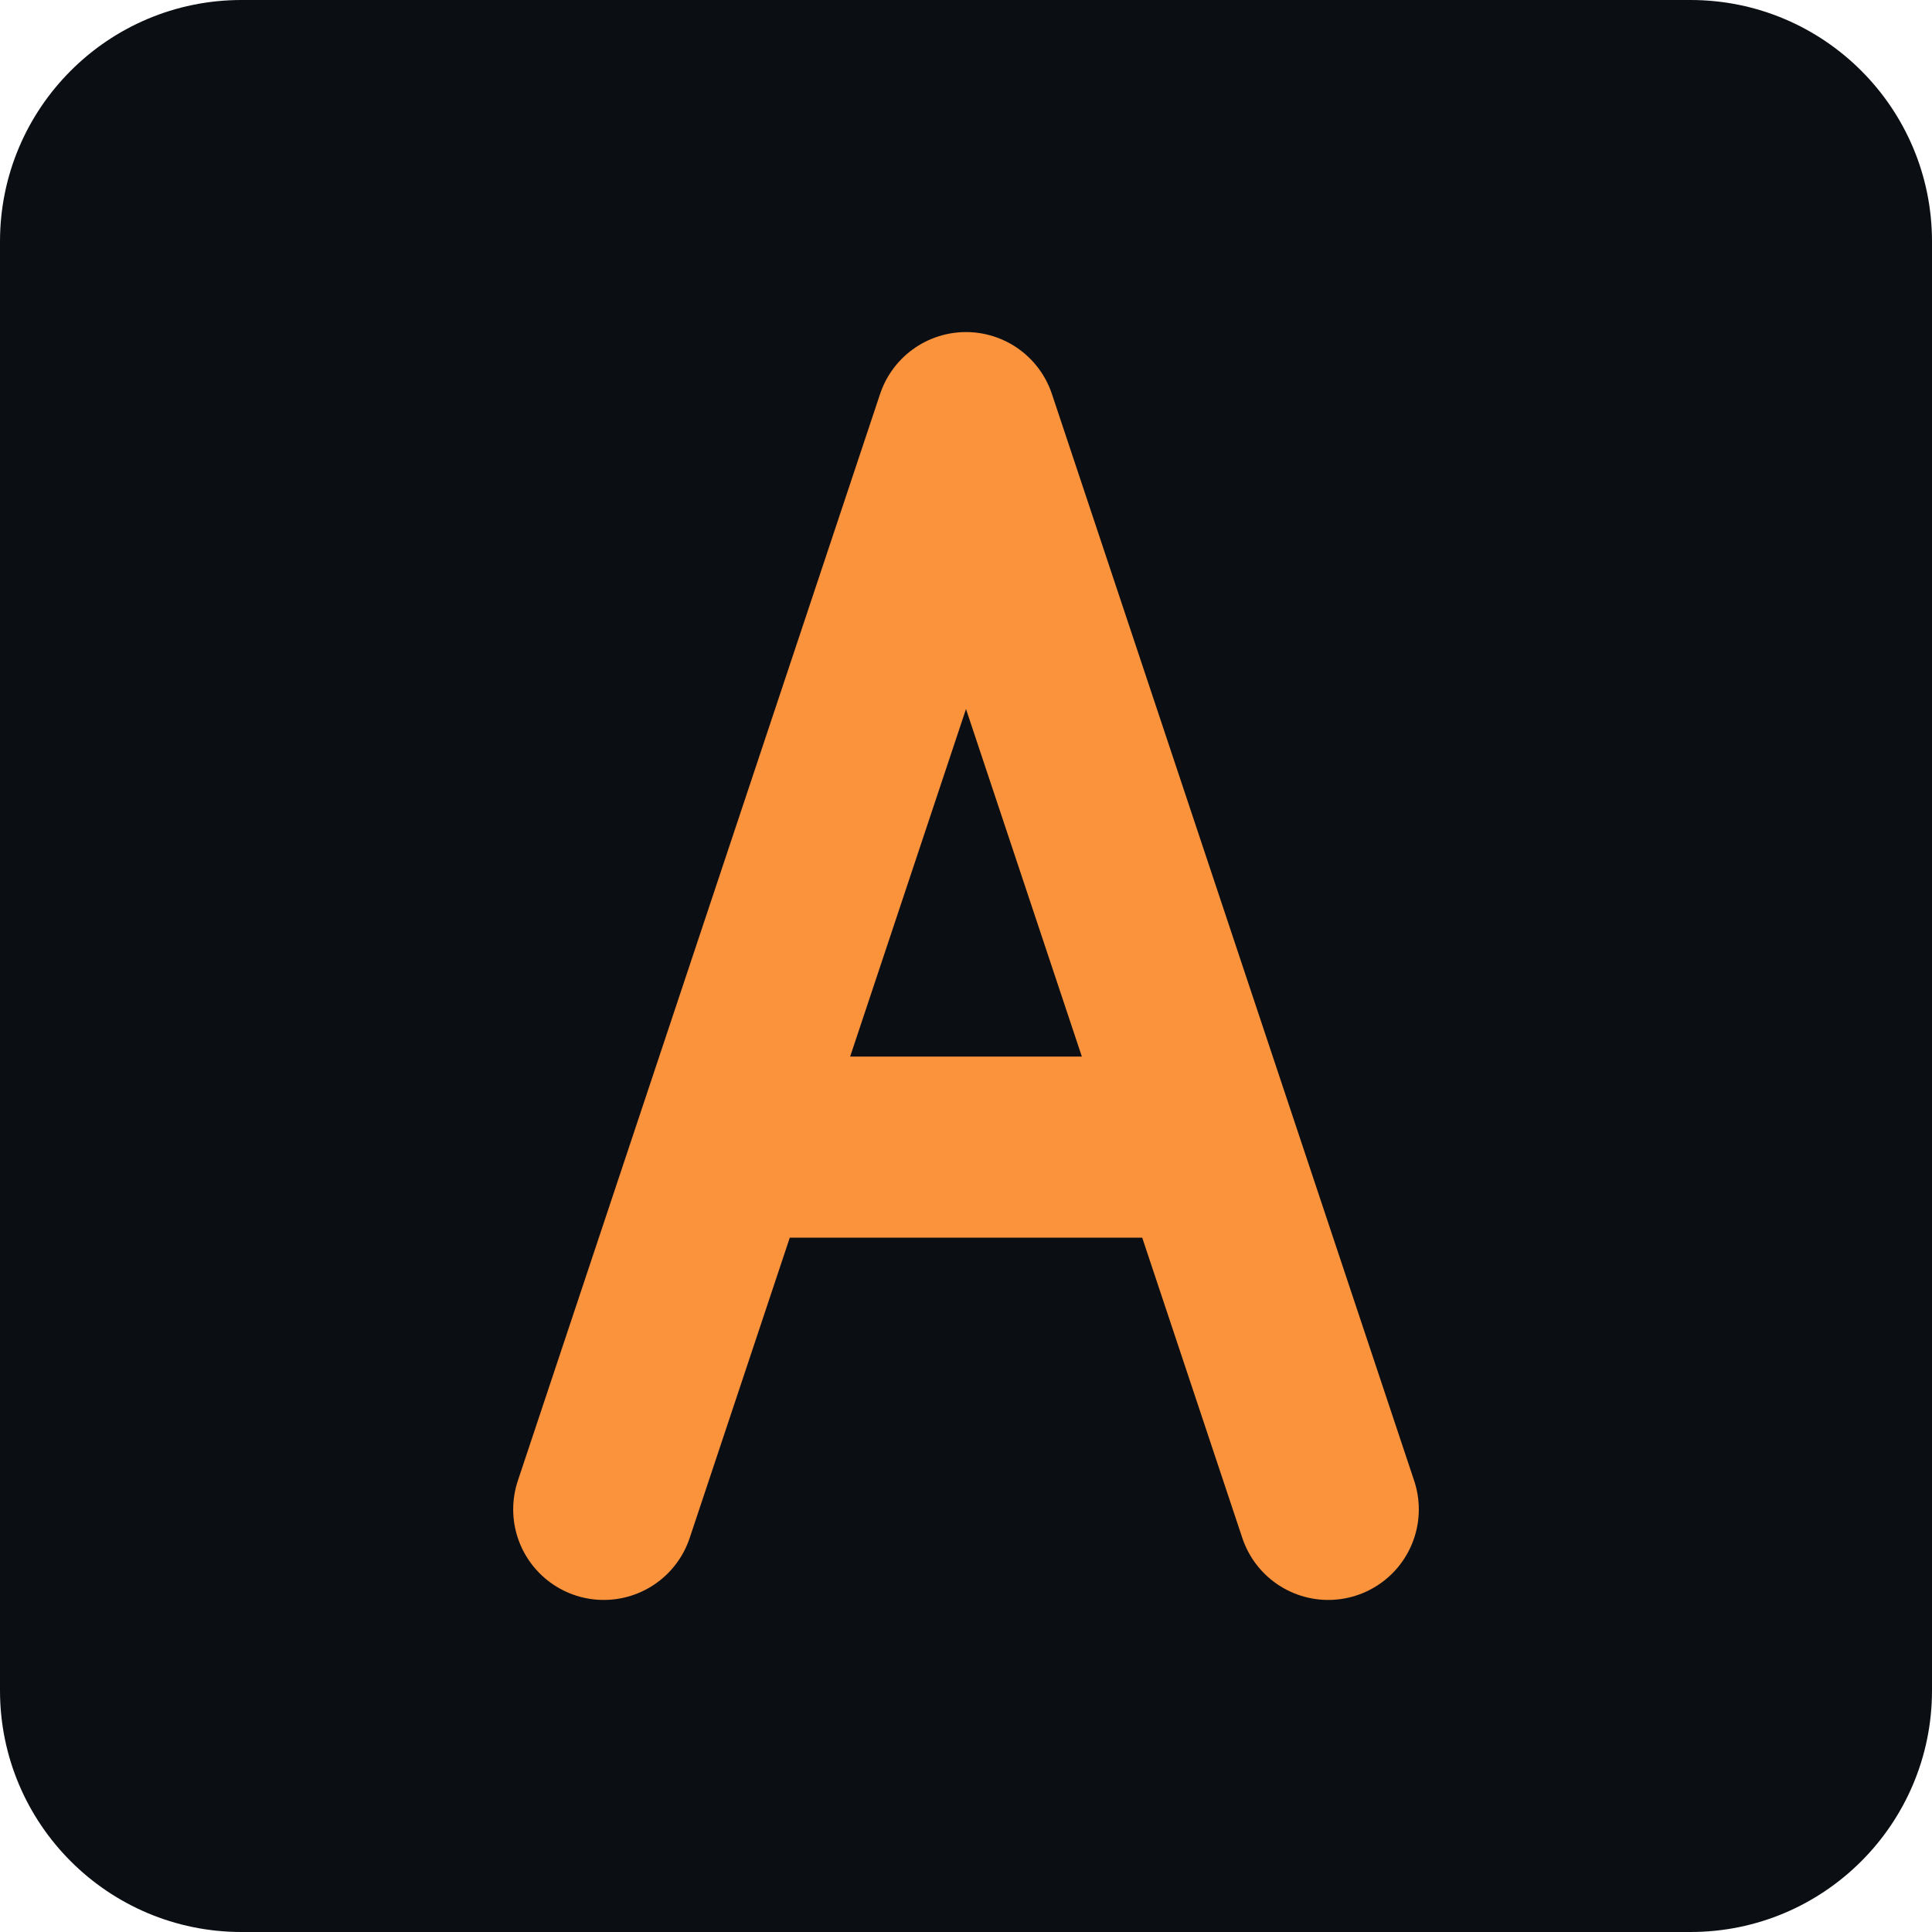
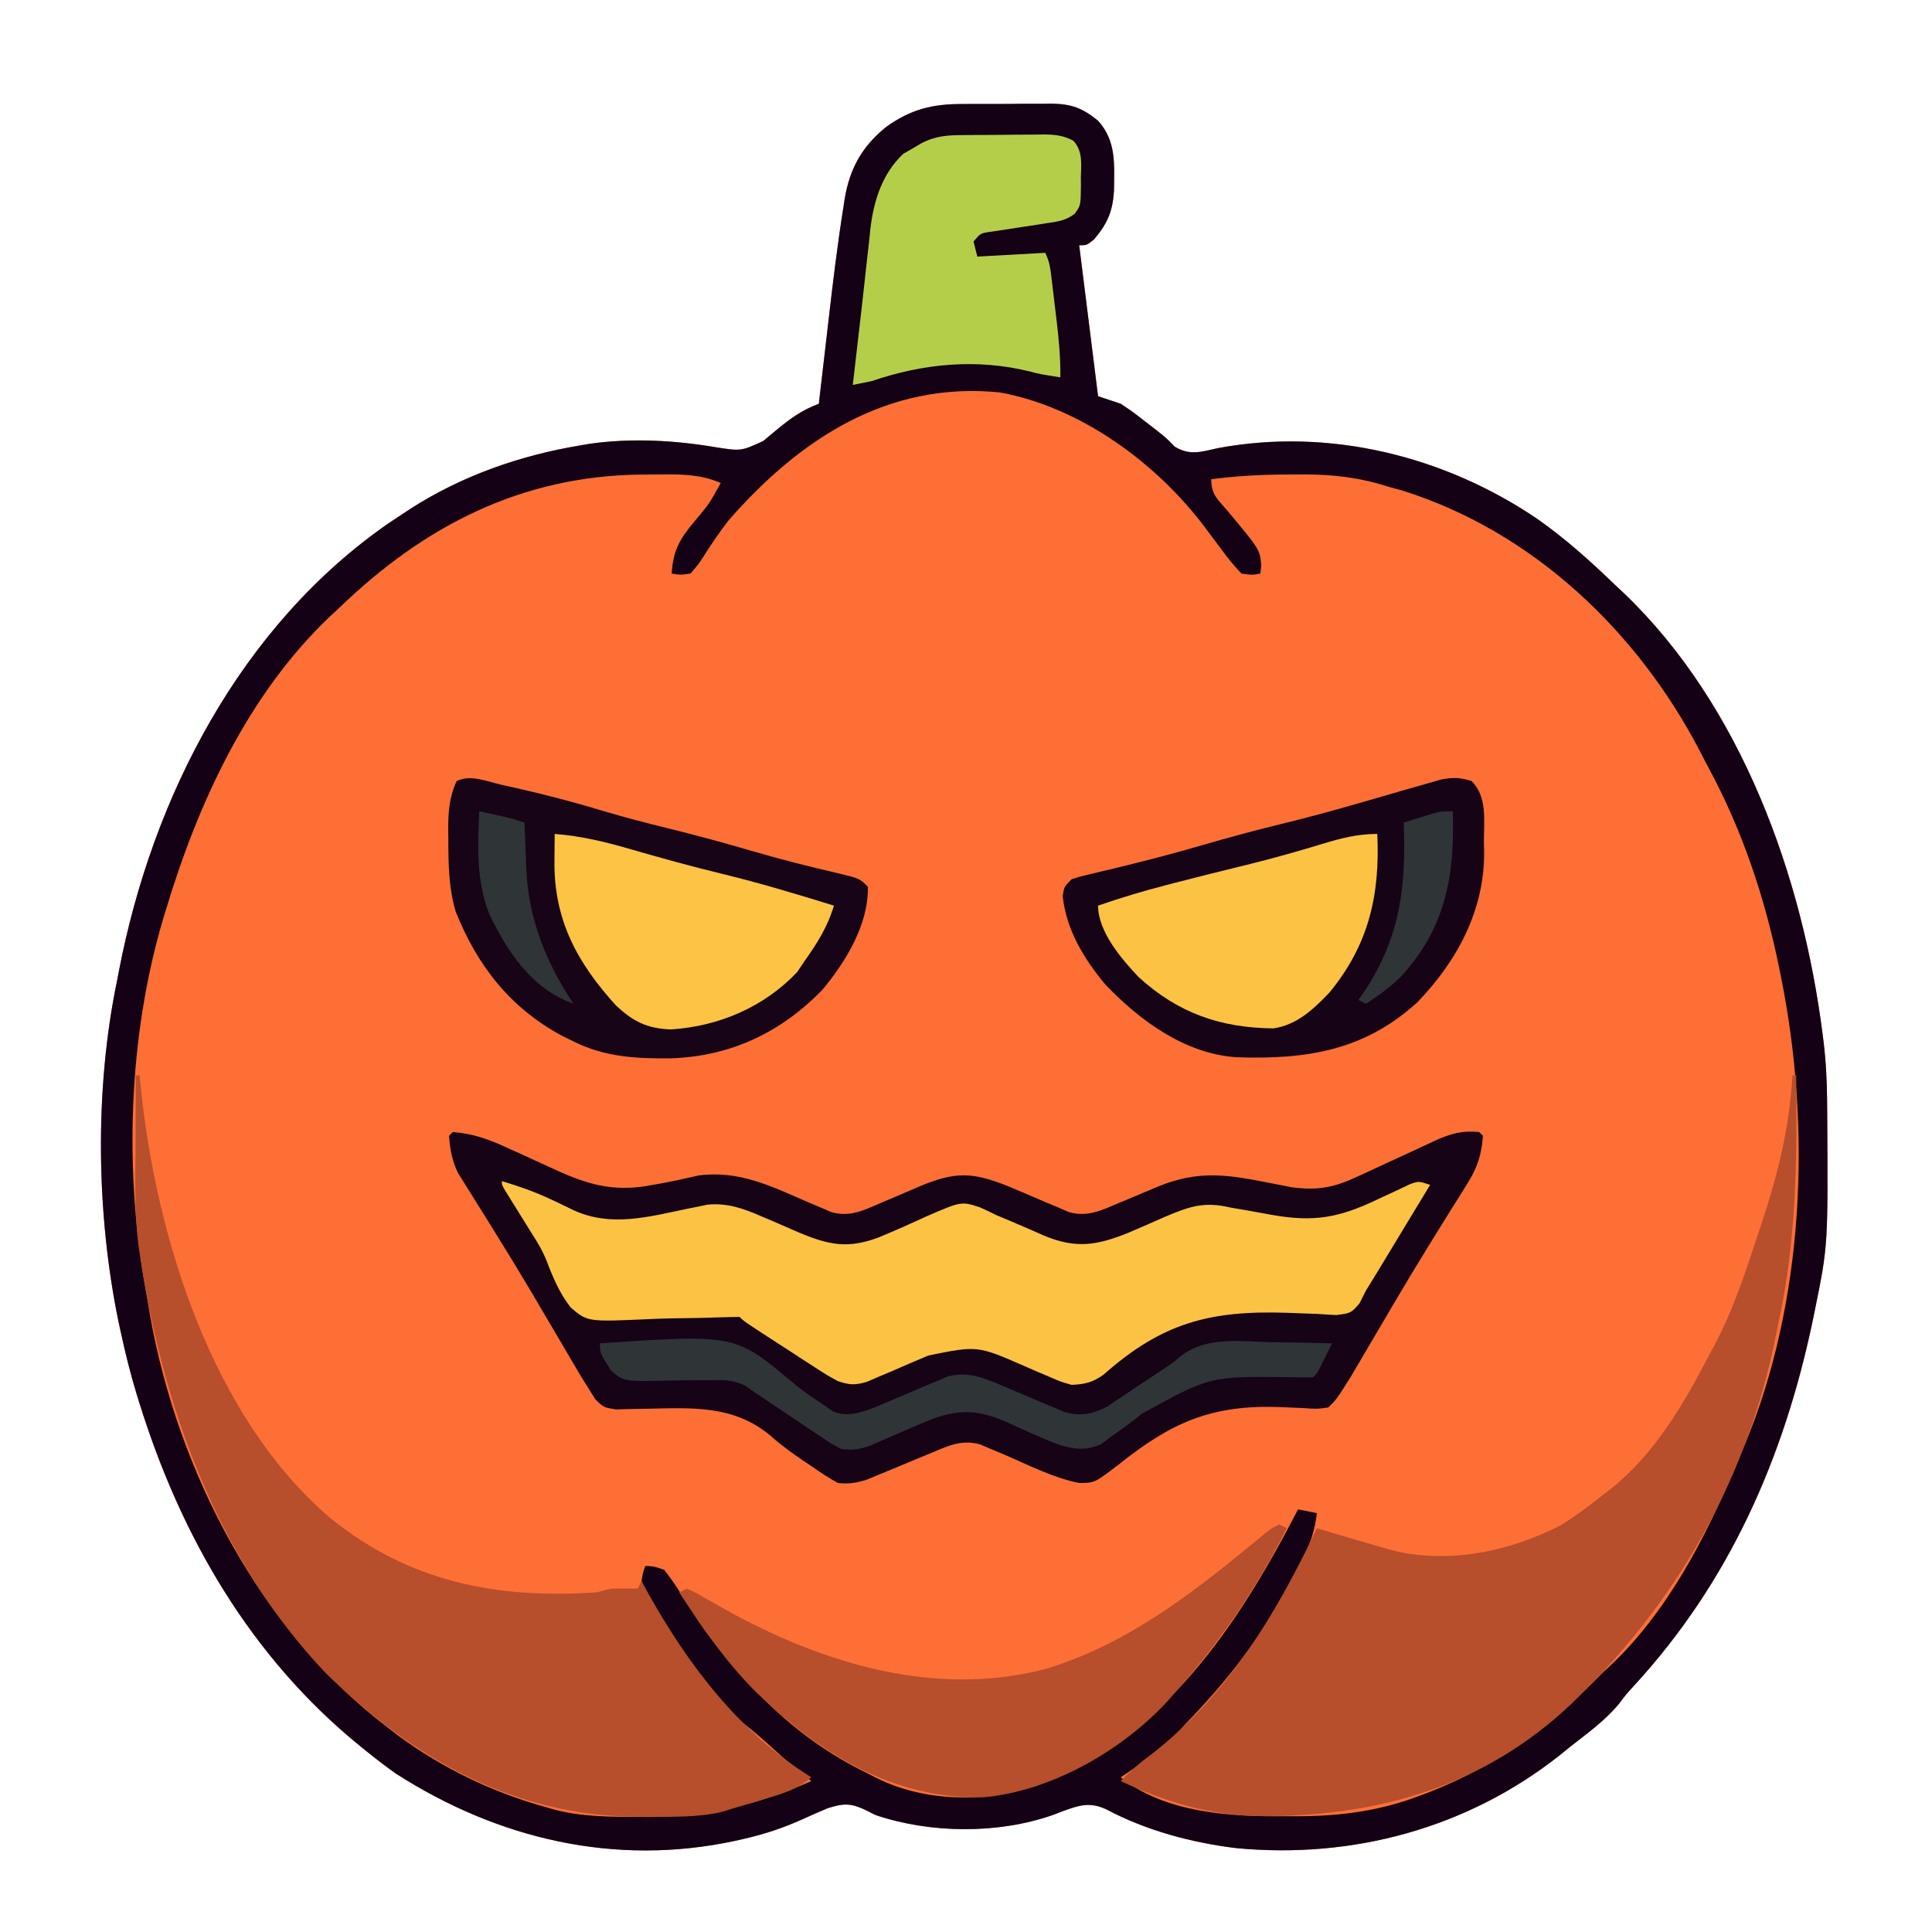
- <svg xmlns="http://www.w3.org/2000/svg" width="64" height="64" viewBox="0 0 64 64" fill="none">
-   <rect width="64" height="64" rx="8" fill="#0b0f14" />
-   <path d="M20 50 L32 14 L44 50 M25 38 H39" stroke="#fb923c" stroke-width="6" stroke-linecap="round" stroke-linejoin="round" />
+ <svg xmlns="http://www.w3.org/2000/svg" version="1.1" width="512" height="512">
+   <path d="M0 0 C0.842 -0.005 1.683 -0.01 2.55 -0.016 C4.319 -0.022 6.088 -0.021 7.857 -0.012 C10.555 -0.004 13.25 -0.033 15.947 -0.064 C17.673 -0.066 19.399 -0.065 21.125 -0.062 C22.325 -0.079 22.325 -0.079 23.55 -0.097 C28.828 -0.031 31.782 0.985 35.996 4.434 C40.897 9.842 40.273 16.024 40.215 23.008 C39.866 28.471 38.503 31.653 34.934 35.871 C32.996 37.434 32.996 37.434 30.996 37.434 C32.646 50.634 34.296 63.834 35.996 77.434 C37.976 78.094 39.956 78.754 41.996 79.434 C45.031 81.457 45.031 81.457 48.059 83.809 C49.06 84.579 50.062 85.35 51.094 86.145 C53.996 88.434 53.996 88.434 56.316 90.801 C60.352 93.26 63.352 92.162 67.809 91.184 C97.246 85.705 127.776 93.231 152.481 110.001 C159.876 115.216 166.497 121.157 172.996 127.434 C173.786 128.172 174.576 128.911 175.391 129.672 C206.493 159.467 222.68 204.623 227.996 246.434 C228.083 247.115 228.171 247.796 228.261 248.497 C228.902 253.837 229.169 259.097 229.199 264.473 C229.206 265.308 229.213 266.143 229.221 267.003 C229.452 302.447 229.452 302.447 225.996 319.434 C225.69 320.939 225.69 320.939 225.378 322.474 C217.738 358.799 203.341 391.615 178.074 419.109 C175.959 421.419 175.959 421.419 174.043 423.961 C170.312 428.468 165.577 431.83 160.996 435.434 C160.076 436.181 159.155 436.929 158.207 437.699 C133.772 456.951 103.449 465.132 72.602 462.207 C60.726 460.751 48.773 457.553 38.184 451.934 C33.8 449.897 31.039 450.824 26.617 452.426 C25.32 452.925 25.32 452.925 23.996 453.434 C9.452 458.514 -8.397 458.36 -23.004 453.434 C-24.085 452.883 -24.085 452.883 -25.188 452.32 C-29.313 450.3 -31.266 450.19 -35.738 451.664 C-37.913 452.567 -40.057 453.52 -42.2 454.496 C-47.433 456.866 -52.523 458.555 -58.129 459.809 C-58.815 459.963 -59.5 460.118 -60.207 460.278 C-91.977 467.126 -122.983 459.816 -150.023 442.5 C-152.769 440.566 -155.393 438.546 -158.004 436.434 C-158.825 435.77 -158.825 435.77 -159.663 435.094 C-188.565 411.564 -206.987 379.716 -218.004 344.434 C-218.359 343.298 -218.359 343.298 -218.722 342.14 C-220.405 336.624 -221.787 331.07 -223.004 325.434 C-223.201 324.525 -223.399 323.617 -223.603 322.681 C-229.503 294.049 -229.95 261.093 -224.004 232.434 C-223.838 231.563 -223.671 230.693 -223.5 229.796 C-214.615 183.6 -191.171 138.043 -151.672 110.859 C-150.453 110.046 -149.23 109.237 -148.004 108.434 C-147.439 108.062 -146.874 107.689 -146.292 107.306 C-132.635 98.501 -116.995 93.05 -101.004 90.434 C-100.246 90.303 -99.488 90.173 -98.707 90.039 C-87.559 88.467 -76.137 89.107 -65.09 90.996 C-58.603 91.993 -58.603 91.993 -52.75 89.316 C-51.635 88.411 -50.533 87.492 -49.441 86.559 C-45.785 83.505 -42.509 81.097 -38.004 79.434 C-37.868 78.256 -37.732 77.078 -37.593 75.864 C-37.077 71.401 -36.556 66.94 -36.032 62.478 C-35.809 60.564 -35.587 58.65 -35.366 56.736 C-34.237 46.937 -33.053 37.152 -31.504 27.41 C-31.394 26.685 -31.284 25.96 -31.17 25.213 C-29.813 17.046 -26.51 11.154 -20.066 5.996 C-13.566 1.372 -7.812 -0.029 0 0 Z " fill="#FE6F36" transform="translate(255.0039,27.56641)" />
+   <path d="M0 0 C0.842 -0.005 1.683 -0.01 2.55 -0.016 C4.319 -0.022 6.088 -0.021 7.857 -0.012 C10.555 -0.004 13.25 -0.033 15.947 -0.064 C17.673 -0.066 19.399 -0.065 21.125 -0.062 C22.325 -0.079 22.325 -0.079 23.55 -0.097 C28.828 -0.031 31.782 0.985 35.996 4.434 C40.897 9.842 40.273 16.024 40.215 23.008 C39.866 28.471 38.503 31.653 34.934 35.871 C32.996 37.434 32.996 37.434 30.996 37.434 C32.646 50.634 34.296 63.834 35.996 77.434 C37.976 78.094 39.956 78.754 41.996 79.434 C45.031 81.457 45.031 81.457 48.059 83.809 C49.06 84.579 50.062 85.35 51.094 86.145 C53.996 88.434 53.996 88.434 56.316 90.801 C60.352 93.26 63.352 92.162 67.809 91.184 C97.246 85.705 127.776 93.231 152.481 110.001 C159.876 115.216 166.497 121.157 172.996 127.434 C173.786 128.172 174.576 128.911 175.391 129.672 C206.493 159.467 222.68 204.623 227.996 246.434 C228.083 247.115 228.171 247.796 228.261 248.497 C228.902 253.837 229.169 259.097 229.199 264.473 C229.206 265.308 229.213 266.143 229.221 267.003 C229.452 302.447 229.452 302.447 225.996 319.434 C225.69 320.939 225.69 320.939 225.378 322.474 C217.738 358.799 203.341 391.615 178.074 419.109 C175.959 421.419 175.959 421.419 174.043 423.961 C170.312 428.468 165.577 431.83 160.996 435.434 C160.076 436.181 159.155 436.929 158.207 437.699 C133.772 456.951 103.449 465.132 72.602 462.207 C60.726 460.751 48.773 457.553 38.184 451.934 C33.8 449.897 31.039 450.824 26.617 452.426 C25.32 452.925 25.32 452.925 23.996 453.434 C9.452 458.514 -8.397 458.36 -23.004 453.434 C-24.085 452.883 -24.085 452.883 -25.188 452.32 C-29.313 450.3 -31.266 450.19 -35.738 451.664 C-37.913 452.567 -40.057 453.52 -42.2 454.496 C-47.433 456.866 -52.523 458.555 -58.129 459.809 C-58.815 459.963 -59.5 460.118 -60.207 460.278 C-91.977 467.126 -122.983 459.816 -150.023 442.5 C-152.769 440.566 -155.393 438.546 -158.004 436.434 C-158.825 435.77 -158.825 435.77 -159.663 435.094 C-188.565 411.564 -206.987 379.716 -218.004 344.434 C-218.359 343.298 -218.359 343.298 -218.722 342.14 C-220.405 336.624 -221.787 331.07 -223.004 325.434 C-223.201 324.525 -223.399 323.617 -223.603 322.681 C-229.503 294.049 -229.95 261.093 -224.004 232.434 C-223.838 231.563 -223.671 230.693 -223.5 229.796 C-214.615 183.6 -191.171 138.043 -151.672 110.859 C-150.453 110.046 -149.23 109.237 -148.004 108.434 C-147.439 108.062 -146.874 107.689 -146.292 107.306 C-132.635 98.501 -116.995 93.05 -101.004 90.434 C-100.246 90.303 -99.488 90.173 -98.707 90.039 C-87.559 88.467 -76.137 89.107 -65.09 90.996 C-58.603 91.993 -58.603 91.993 -52.75 89.316 C-51.635 88.411 -50.533 87.492 -49.441 86.559 C-45.785 83.505 -42.509 81.097 -38.004 79.434 C-37.868 78.256 -37.732 77.078 -37.593 75.864 C-37.077 71.401 -36.556 66.94 -36.032 62.478 C-35.809 60.564 -35.587 58.65 -35.366 56.736 C-34.237 46.937 -33.053 37.152 -31.504 27.41 C-31.394 26.685 -31.284 25.96 -31.17 25.213 C-29.813 17.046 -26.51 11.154 -20.066 5.996 C-13.566 1.372 -7.812 -0.029 0 0 Z M-62.004 110.434 C-64.392 113.578 -66.637 116.812 -68.721 120.167 C-69.82 121.863 -69.82 121.863 -72.004 124.434 C-74.781 124.816 -74.781 124.816 -77.004 124.434 C-76.629 118.394 -74.928 115.312 -71.066 110.746 C-67.028 105.922 -67.028 105.922 -64.004 100.434 C-69.897 97.855 -75.696 98.129 -82.004 98.184 C-83.126 98.191 -84.248 98.199 -85.404 98.206 C-116.927 98.615 -142.635 111.835 -165.004 133.434 C-165.857 134.224 -166.711 135.014 -167.59 135.828 C-189.301 156.478 -202.486 185.175 -211.004 213.434 C-211.21 214.106 -211.416 214.779 -211.628 215.473 C-221.189 247.402 -222.186 283.759 -216.004 316.434 C-215.745 317.978 -215.487 319.522 -215.23 321.066 C-207.878 362.484 -185.962 404.753 -152.004 430.434 C-151.239 431.025 -150.475 431.617 -149.688 432.227 C-137.75 441.054 -124.304 447.529 -110.004 451.434 C-109.071 451.707 -109.071 451.707 -108.12 451.987 C-100.622 453.96 -92.957 453.914 -85.254 453.934 C-84.527 453.937 -83.799 453.941 -83.05 453.945 C-67.515 453.957 -54.195 450.701 -40.004 444.434 C-40.727 443.865 -41.45 443.297 -42.195 442.711 C-44.861 440.549 -47.406 438.308 -49.941 435.996 C-52.6 433.577 -55.225 431.262 -58.066 429.059 C-68.14 420.057 -80.455 404.363 -85.004 391.434 C-84.617 389.195 -84.617 389.195 -84.004 387.434 C-81.805 387.5 -81.805 387.5 -79.004 388.434 C-77.186 390.732 -75.696 392.884 -74.191 395.371 C-73.312 396.753 -72.429 398.134 -71.543 399.512 C-71.111 400.187 -70.68 400.861 -70.235 401.557 C-67.469 405.773 -64.284 409.612 -61.004 413.434 C-60.196 414.387 -59.387 415.341 -58.555 416.324 C-49.06 427.261 -38.095 436.133 -25.004 442.434 C-24.259 442.822 -23.514 443.21 -22.746 443.609 C-9.692 450.043 5.803 450.102 19.461 445.746 C53.315 433.177 73.066 403.207 88.996 372.434 C90.646 372.764 92.296 373.094 93.996 373.434 C93.451 377.587 92.539 380.838 90.625 384.559 C90.138 385.506 89.652 386.453 89.15 387.428 C88.362 388.916 88.362 388.916 87.559 390.434 C87.017 391.459 86.476 392.485 85.918 393.542 C78.852 406.697 70.342 417.713 59.996 428.434 C58.946 429.561 58.946 429.561 57.875 430.711 C53.084 435.734 47.793 439.632 41.996 443.434 C53.627 452.867 71.305 453.936 85.621 453.746 C86.841 453.749 88.06 453.753 89.316 453.756 C100.574 453.69 110.908 452.292 121.434 448.246 C122.246 447.939 123.059 447.631 123.896 447.314 C141.915 440.322 156.568 429.225 169.996 415.434 C170.721 414.776 170.721 414.776 171.461 414.105 C186.832 399.783 197.21 379.588 205.162 360.437 C205.885 358.701 206.635 356.976 207.391 355.254 C223.225 317.353 225.056 271.274 216.996 231.434 C216.809 230.498 216.622 229.563 216.429 228.6 C212.638 210.202 206.81 192.709 197.913 176.146 C197.081 174.592 196.275 173.025 195.473 171.457 C178.907 139.698 151.275 113.4 116.852 102.504 C115.567 102.144 114.282 101.788 112.996 101.434 C112.12 101.173 111.244 100.913 110.341 100.645 C102.715 98.518 95.699 98.035 87.809 98.184 C86.698 98.189 85.588 98.194 84.443 98.199 C78.223 98.258 72.163 98.626 65.996 99.434 C65.996 103.518 67.614 104.677 70.246 107.746 C78.877 118.062 78.877 118.062 79.246 122.309 C79.164 123.01 79.081 123.711 78.996 124.434 C76.832 124.84 76.832 124.84 73.996 124.434 C71.961 122.296 70.323 120.311 68.621 117.934 C67.65 116.64 66.677 115.347 65.703 114.055 C65.237 113.428 64.771 112.801 64.292 112.156 C51.417 95.04 31.297 80.33 9.996 76.434 C-19.704 73.412 -43.115 88.78 -62.004 110.434 Z " fill="#140115" transform="translate(255.0039,27.56641)" />
+   <path d="M0 0 C5.325 0.409 9.669 1.942 14.445 4.195 C15.867 4.836 17.289 5.475 18.711 6.113 C20.915 7.113 23.114 8.12 25.305 9.149 C34.976 13.668 42.168 16.178 53 14 C53.779 13.866 54.559 13.732 55.362 13.593 C58.621 12.997 61.844 12.243 65.078 11.523 C75.894 10.08 84.34 14.348 94.113 18.582 C95.72 19.257 95.72 19.257 97.359 19.945 C98.323 20.363 99.287 20.781 100.28 21.211 C105.274 22.659 109.068 20.675 113.676 18.68 C114.752 18.227 115.827 17.775 116.936 17.309 C119.18 16.356 121.419 15.392 123.654 14.418 C133.208 10.437 137.61 10.579 147.074 14.32 C150.414 15.72 153.74 17.148 157.064 18.582 C158.14 19.032 159.216 19.482 160.324 19.945 C161.294 20.363 162.265 20.781 163.264 21.211 C168.261 22.652 172.083 20.675 176.711 18.715 C178.331 18.043 178.331 18.043 179.984 17.357 C182.24 16.413 184.492 15.463 186.742 14.506 C197.769 9.957 205.506 11.31 216.906 13.578 C217.845 13.759 218.783 13.939 219.75 14.125 C220.59 14.293 221.431 14.46 222.297 14.633 C229.225 15.574 233.744 14.656 239.91 11.719 C241.006 11.219 241.006 11.219 242.124 10.71 C244.443 9.652 246.753 8.578 249.062 7.5 C251.376 6.423 253.69 5.349 256.012 4.29 C257.451 3.633 258.887 2.966 260.316 2.287 C264.37 0.436 267.541 -0.463 272 0 C272.33 0.33 272.66 0.66 273 1 C272.622 6.036 271.526 9.428 268.852 13.684 C268.185 14.761 267.518 15.839 266.831 16.949 C266.096 18.112 265.36 19.275 264.625 20.438 C263.477 22.282 262.333 24.13 261.19 25.978 C260.386 27.276 259.582 28.573 258.776 29.869 C255.716 34.803 252.734 39.78 249.785 44.781 C249.358 45.506 248.93 46.23 248.49 46.977 C246.808 49.831 245.128 52.686 243.453 55.544 C242.289 57.53 241.119 59.513 239.949 61.496 C239.282 62.632 238.616 63.769 237.928 64.939 C234.175 70.896 234.175 70.896 232 73 C228.913 73.406 228.913 73.406 225.27 73.145 C223.907 73.085 222.544 73.031 221.181 72.982 C220.468 72.952 219.754 72.921 219.02 72.89 C201.004 72.259 190.435 76.941 176.339 88.207 C170.091 92.997 170.091 92.997 165.977 93.008 C159.032 91.628 152.452 88.197 145.984 85.418 C144.904 84.968 143.824 84.518 142.711 84.055 C141.734 83.637 140.758 83.219 139.751 82.789 C134.732 81.35 130.878 83.337 126.219 85.285 C124.585 85.957 124.585 85.957 122.918 86.643 C120.638 87.59 118.359 88.54 116.082 89.494 C114.993 89.941 113.904 90.387 112.781 90.848 C111.792 91.26 110.803 91.673 109.783 92.098 C106.942 93.019 104.959 93.318 102 93 C99.551 91.602 97.349 90.188 95.062 88.562 C94.393 88.115 93.723 87.668 93.033 87.207 C89.845 85.069 86.93 82.937 84.066 80.367 C74.354 72.344 63.429 73.077 51.375 73.336 C50.66 73.344 49.944 73.352 49.206 73.361 C47.224 73.389 45.242 73.452 43.261 73.517 C40 73 40 73 37.802 70.882 C37.207 69.931 36.613 68.98 36 68 C35.045 66.485 35.045 66.485 34.072 64.939 C33.405 63.803 32.738 62.667 32.051 61.496 C31.68 60.868 31.31 60.241 30.928 59.594 C29.719 57.544 28.516 55.491 27.312 53.438 C25.616 50.551 23.916 47.665 22.215 44.781 C21.784 44.051 21.353 43.32 20.909 42.567 C17.997 37.644 15.023 32.764 12.004 27.906 C11.216 26.634 10.429 25.361 9.641 24.088 C8.52 22.277 7.395 20.469 6.257 18.669 C5.21 17.014 4.179 15.349 3.148 13.684 C2.269 12.285 2.269 12.285 1.373 10.857 C-0.224 7.534 -0.725 4.663 -1 1 C-0.67 0.67 -0.34 0.34 0 0 Z " fill="#160316" transform="translate(120,300)" />
+   <path d="M0 0 C0.33 0 0.66 0 1 0 C1.275 21.925 1.091 43.328 -3.545 64.867 C-3.862 66.352 -4.167 67.839 -4.463 69.328 C-11.79 105.991 -29.605 137.854 -56 164 C-56.77 164.767 -57.539 165.534 -58.332 166.324 C-81.64 188.531 -110.096 196.587 -141.707 196.281 C-154.796 195.946 -166.148 192.572 -178 187 C-175.496 184.406 -172.98 182.174 -170.062 180.062 C-149.689 164.306 -136.947 142.931 -126 120 C-124.877 120.338 -123.754 120.675 -122.598 121.023 C-118.073 122.377 -113.539 123.696 -109 125 C-108.117 125.257 -107.234 125.513 -106.324 125.777 C-91.255 129.665 -74.565 126.123 -61 119 C-57.149 116.544 -53.563 113.855 -50 111 C-49.314 110.479 -48.628 109.958 -47.922 109.422 C-36.363 100.119 -28.727 86.98 -22 74 C-21.545 73.164 -21.091 72.327 -20.622 71.465 C-16.374 63.407 -13.409 55.115 -10.585 46.483 C-9.815 44.131 -9.027 41.786 -8.236 39.441 C-3.907 26.449 -0.73 13.749 0 0 Z " fill="#B74E2C" transform="translate(475,285)" />
+   <path d="M0 0 C0.33 0 0.66 0 1 0 C1.098 1.018 1.196 2.037 1.297 3.086 C5.375 42.891 20.145 90.577 51.605 117.367 C72.552 134.252 95.477 138.753 122 137 C123.336 136.679 124.67 136.347 126 136 C128.333 135.961 130.667 135.955 133 136 C133.33 135.34 133.66 134.68 134 134 C134.727 135.325 134.727 135.325 135.469 136.676 C146.278 156.134 159.873 174.11 179 186 C175.508 189.087 171.636 190.27 167.25 191.562 C166.233 191.875 166.233 191.875 165.195 192.193 C163.812 192.613 162.424 193.02 161.034 193.416 C159.17 193.951 157.32 194.536 155.473 195.125 C148.871 196.726 141.944 196.442 135.188 196.438 C134.45 196.438 133.713 196.438 132.954 196.438 C100.038 196.317 73.539 181.001 50.316 158.387 C21.665 128.177 6.942 87.524 1 47 C0.886 46.23 0.772 45.461 0.654 44.668 C-0.443 35.796 -0.108 26.797 -0.062 17.875 C-0.057 16.138 -0.053 14.401 -0.049 12.664 C-0.038 8.443 -0.021 4.221 0 0 Z " fill="#B74E2C" transform="translate(36,285)" />
+   <path d="M0 0 C4.411 1.339 8.637 2.794 12.809 4.758 C13.488 5.074 14.167 5.389 14.867 5.715 C16.215 6.348 17.555 6.996 18.887 7.662 C28.804 12.293 38.879 9.476 49.141 7.334 C50.069 7.15 50.997 6.967 51.953 6.777 C52.78 6.605 53.606 6.432 54.458 6.254 C59.696 5.731 63.995 7.242 68.738 9.32 C69.806 9.773 70.874 10.225 71.975 10.691 C74.193 11.644 76.406 12.608 78.615 13.582 C86.675 16.965 91.68 18 99.892 14.913 C104.225 13.114 108.503 11.211 112.762 9.242 C121.756 5.364 121.756 5.364 126.656 6.938 C128.12 7.59 129.568 8.279 131 9 C132.643 9.7 134.289 10.392 135.938 11.078 C138.48 12.164 141.017 13.258 143.539 14.391 C152.067 17.981 157.592 17.097 166.066 13.68 C169.34 12.286 172.597 10.86 175.85 9.418 C182.274 6.695 186.18 5.373 193 7 C194.466 7.261 195.933 7.511 197.402 7.754 C199.67 8.156 201.937 8.562 204.201 8.982 C215.104 10.892 221.793 9.753 231.875 4.938 C233.91 3.98 235.949 3.03 237.992 2.09 C238.883 1.666 239.773 1.241 240.691 0.804 C243 0 243 0 246 1 C243.654 4.879 241.306 8.757 238.957 12.633 C238.159 13.95 237.362 15.267 236.565 16.584 C235.414 18.487 234.262 20.388 233.109 22.289 C232.758 22.871 232.407 23.452 232.045 24.051 C231.04 25.707 230.02 27.354 229 29 C228.434 30.124 227.868 31.248 227.285 32.406 C225 35 225 35 221.103 35.503 C219.513 35.43 217.923 35.33 216.336 35.207 C214.568 35.139 212.799 35.077 211.03 35.02 C209.644 34.965 209.644 34.965 208.229 34.909 C187.6 34.213 174.95 37.562 159.401 51.342 C156.472 53.365 154.55 53.846 151 54 C148.135 53.196 148.135 53.196 145.191 51.91 C144.114 51.456 143.037 51.001 141.928 50.533 C140.817 50.048 139.707 49.563 138.562 49.062 C126.044 43.58 126.044 43.58 113.023 46.223 C109.666 47.635 106.326 49.084 102.984 50.533 C101.904 50.988 100.824 51.442 99.711 51.91 C98.734 52.334 97.758 52.759 96.751 53.196 C93.565 54.127 92.128 54.062 89 53 C86.153 51.434 86.153 51.434 83.078 49.438 C81.971 48.723 80.864 48.009 79.723 47.273 C78.565 46.516 77.408 45.758 76.25 45 C75.077 44.241 73.904 43.484 72.73 42.727 C64.198 37.198 64.198 37.198 63 36 C60.853 36.027 58.707 36.063 56.562 36.145 C52.724 36.286 48.887 36.327 45.047 36.376 C43.029 36.417 41.012 36.484 38.996 36.579 C22.711 37.312 22.711 37.312 18.265 33.52 C15.288 29.721 13.497 25.467 11.794 20.982 C10.721 18.304 9.275 15.956 7.715 13.535 C7.248 12.779 6.78 12.023 6.299 11.244 C5.85 10.524 5.4 9.804 4.938 9.062 C3.986 7.534 3.037 6.004 2.09 4.473 C1.686 3.826 1.283 3.179 0.867 2.512 C0 1 0 1 0 0 Z " fill="#FBC244" transform="translate(133,313)" />
+   <path d="M0 0 C4.232 4.232 3.219 10.499 3.25 16.125 C3.271 17.025 3.291 17.925 3.312 18.852 C3.401 34.221 -3.817 47.617 -14.328 58.559 C-28.534 71.539 -43.921 73.809 -62.397 73.179 C-75.989 72.244 -87.848 63.521 -97 54 C-102.702 47.164 -107.412 39.486 -108.375 30.5 C-108 28 -108 28 -106 26 C-103.903 25.317 -103.903 25.317 -101.293 24.703 C-100.325 24.47 -99.356 24.236 -98.358 23.996 C-97.312 23.75 -96.266 23.504 -95.188 23.25 C-87.156 21.307 -79.181 19.26 -71.25 16.938 C-64.531 14.977 -57.799 13.16 -51 11.5 C-44.016 9.794 -37.094 7.932 -30.188 5.938 C-29.314 5.686 -28.44 5.435 -27.539 5.176 C-24.259 4.231 -20.979 3.286 -17.702 2.329 C-15.637 1.73 -13.569 1.144 -11.5 0.562 C-9.783 0.069 -9.783 0.069 -8.031 -0.434 C-4.906 -1.018 -3.007 -0.979 0 0 Z " fill="#170316" transform="translate(390,207)" />
+   <path d="M0 0 C1.903 0.422 1.903 0.422 3.844 0.852 C11.797 2.648 19.618 4.714 27.421 7.076 C32.827 8.696 38.268 10.1 43.75 11.438 C51.595 13.353 59.351 15.495 67.102 17.76 C74.278 19.84 81.503 21.664 88.781 23.352 C94.787 24.787 94.787 24.787 97 27 C97.192 36.973 91.178 46.836 84.938 54.312 C73.964 65.621 60.623 71.941 44.855 72.466 C35.654 72.573 27.379 72.159 19 68 C17.988 67.502 16.976 67.005 15.934 66.492 C2.199 59.1 -6.568 47.872 -12.273 33.484 C-14.105 27.221 -14.182 20.906 -14.188 14.438 C-14.2 13.613 -14.212 12.789 -14.225 11.939 C-14.236 7.256 -13.959 3.351 -12 -1 C-8.287 -2.856 -3.905 -0.881 0 0 Z " fill="#170416" transform="translate(133,208)" />
+   <path d="M0 0 C0.99 0.495 0.99 0.495 2 1 C-6.191 17.343 -15.883 31.336 -28 45 C-28.58 45.665 -29.16 46.33 -29.758 47.016 C-41.932 60.107 -60.515 70.651 -78.355 72.312 C-102.499 72.774 -121.549 60.825 -138.47 44.59 C-146.542 36.578 -152.787 27.47 -159 18 C-158.34 17.67 -157.68 17.34 -157 17 C-154.976 17.893 -154.976 17.893 -152.484 19.316 C-151.113 20.088 -151.113 20.088 -149.713 20.875 C-148.735 21.432 -147.758 21.989 -146.75 22.562 C-121.276 36.718 -91.519 45.904 -62.188 38.375 C-41.034 32.049 -24.031 19.074 -7.255 5.253 C-6.601 4.716 -5.947 4.179 -5.273 3.625 C-4.69 3.143 -4.107 2.661 -3.505 2.164 C-2 1 -2 1 0 0 Z " fill="#B74E2C" transform="translate(339,404)" />
+   <path d="M0 0 C1.114 -0.009 1.114 -0.009 2.25 -0.017 C3.821 -0.027 5.393 -0.033 6.965 -0.037 C9.367 -0.047 11.767 -0.078 14.168 -0.109 C15.695 -0.116 17.223 -0.121 18.75 -0.125 C19.467 -0.137 20.184 -0.15 20.922 -0.162 C24.009 -0.149 26.209 0.046 28.962 1.493 C31.51 4.311 31.044 7.608 30.945 11.203 C30.952 11.928 30.959 12.652 30.967 13.398 C30.904 18.654 30.904 18.654 29.309 20.865 C26.971 22.602 25.129 22.873 22.254 23.301 C21.235 23.463 20.216 23.624 19.166 23.791 C18.103 23.948 17.04 24.104 15.945 24.266 C13.839 24.583 11.733 24.906 9.629 25.238 C8.695 25.376 7.761 25.514 6.799 25.656 C4.327 26.035 4.327 26.035 2.508 28.203 C3.003 30.183 3.003 30.183 3.508 32.203 C9.448 31.873 15.388 31.543 21.508 31.203 C22.762 33.711 22.925 35.868 23.262 38.656 C23.394 39.751 23.526 40.845 23.662 41.973 C23.797 43.121 23.932 44.27 24.07 45.453 C24.209 46.586 24.347 47.719 24.49 48.887 C25.103 54.033 25.585 59.014 25.508 64.203 C19.993 63.332 19.993 63.332 17.586 62.691 C3.391 59.143 -10.823 60.534 -24.492 65.203 C-26.156 65.551 -27.822 65.887 -29.492 66.203 C-28.651 58.733 -27.785 51.266 -26.907 43.8 C-26.519 40.438 -26.157 37.073 -25.801 33.707 C-25.574 31.706 -25.346 29.704 -25.117 27.703 C-25.028 26.792 -24.938 25.882 -24.846 24.943 C-23.949 17.41 -21.745 10.275 -16.105 4.949 C-15.346 4.517 -14.587 4.086 -13.805 3.641 C-13.038 3.186 -12.271 2.731 -11.48 2.262 C-7.535 0.161 -4.42 0.026 0 0 Z " fill="#B5CE4A" transform="translate(255.4922,35.79688)" />
+   <path d="M0 0 C0.734 16.062 -2.198 29.38 -12.797 42.168 C-17.009 46.538 -21.315 50.59 -27.48 51.531 C-41.495 51.413 -52.822 47.496 -63.293 37.898 C-67.796 33.117 -74 25.928 -74 19 C-68.115 16.968 -62.216 15.178 -56.188 13.625 C-55.375 13.413 -54.562 13.201 -53.725 12.982 C-48.623 11.657 -43.509 10.38 -38.39 9.12 C-37.56 8.915 -36.73 8.711 -35.875 8.5 C-35.05 8.297 -34.225 8.094 -33.375 7.884 C-27.019 6.299 -20.733 4.521 -14.466 2.611 C-9.505 1.105 -5.195 0 0 0 Z " fill="#FCC244" transform="translate(365,221)" />
+   <path d="M0 0 C7.262 0.573 13.837 2.196 20.812 4.25 C28.616 6.497 36.419 8.655 44.312 10.562 C54.325 12.995 64.16 15.954 74 19 C72.24 24.826 69.495 29.087 66 34 C65.134 35.299 65.134 35.299 64.25 36.625 C55.449 45.914 43.454 51.012 30.75 51.812 C24.425 51.544 20.842 49.755 16.246 45.469 C5.896 34.092 -0.258 22.657 -0.062 7.125 C-0.058 6.437 -0.053 5.748 -0.049 5.039 C-0.037 3.359 -0.019 1.68 0 0 Z " fill="#FCC344" transform="translate(147,221)" />
+   <path d="M0 0 C35.87 -2.423 35.87 -2.423 51.188 10.486 C53.775 12.647 56.49 14.471 59.312 16.312 C60.092 16.866 60.872 17.419 61.676 17.988 C65.564 19.681 69.013 18.359 72.881 16.953 C73.859 16.533 74.836 16.112 75.844 15.68 C76.925 15.227 78.007 14.775 79.121 14.309 C81.377 13.352 83.629 12.388 85.879 11.418 C86.96 10.968 88.042 10.518 89.156 10.055 C90.134 9.637 91.112 9.219 92.119 8.789 C97.522 7.31 101.86 9.179 106.844 11.32 C107.925 11.773 109.007 12.225 110.121 12.691 C112.377 13.648 114.629 14.612 116.879 15.582 C117.96 16.032 119.042 16.482 120.156 16.945 C121.134 17.363 122.112 17.781 123.119 18.211 C127.407 19.385 130.464 18.789 134.39 16.772 C135.146 16.265 135.901 15.757 136.68 15.234 C137.527 14.674 138.374 14.113 139.246 13.535 C140.114 12.946 140.981 12.357 141.875 11.75 C144.454 10.029 147.034 8.31 149.63 6.614 C151.961 5.088 151.961 5.088 153.8 3.474 C160.551 -1.868 169.356 -0.535 177.5 -0.312 C179.102 -0.287 180.703 -0.265 182.305 -0.244 C186.204 -0.189 190.102 -0.103 194 0 C193.357 1.314 192.71 2.626 192.062 3.938 C191.703 4.668 191.343 5.399 190.973 6.152 C190 8 190 8 189 9 C186.895 9.036 184.789 9.013 182.684 8.965 C161.661 8.718 161.661 8.718 143.604 18.651 C141.012 20.831 138.278 22.749 135.5 24.688 C134.185 25.683 134.185 25.683 132.844 26.699 C128.948 28.481 126.004 28.109 122 27 C117.308 25.247 112.766 23.162 108.221 21.062 C100.806 17.826 95.962 17.254 88.319 19.943 C85.431 21.087 82.59 22.306 79.75 23.562 C77.832 24.405 75.91 25.24 73.984 26.066 C73.146 26.437 72.308 26.808 71.444 27.19 C68.691 28.103 66.882 28.365 64 28 C61.4 26.671 61.4 26.671 58.656 24.824 C57.657 24.161 56.658 23.498 55.629 22.814 C54.596 22.113 53.564 21.411 52.5 20.688 C50.448 19.316 48.396 17.945 46.344 16.574 C45.438 15.962 44.533 15.349 43.6 14.718 C42.742 14.151 41.884 13.584 41 13 C40.211 12.436 39.422 11.872 38.609 11.291 C35.209 9.609 32.689 9.694 28.906 9.77 C27.533 9.772 26.159 9.772 24.785 9.771 C22.638 9.786 20.494 9.813 18.347 9.866 C6.304 10.127 6.304 10.127 2.918 7.201 C0 2.595 0 2.595 0 0 Z " fill="#2F3436" transform="translate(159,356)" />
+   <path d="M0 0 C0.576 17.001 -1.898 31.115 -13.93 44.016 C-16.762 46.73 -19.707 48.873 -23 51 C-23.66 50.67 -24.32 50.34 -25 50 C-24.469 49.236 -23.938 48.471 -23.391 47.684 C-13.89 33.276 -12.345 19.904 -13 3 C-11.397 2.495 -9.793 1.996 -8.188 1.5 C-7.294 1.222 -6.401 0.943 -5.48 0.656 C-3 0 -3 0 0 0 Z " fill="#2F3436" transform="translate(385,215)" />
+   <path d="M0 0 C1.438 0.31 2.875 0.623 4.312 0.938 C5.113 1.112 5.914 1.286 6.738 1.465 C9 2 9 2 12 3 C12.02 3.564 12.04 4.128 12.06 4.709 C12.156 7.306 12.266 9.903 12.375 12.5 C12.406 13.387 12.437 14.274 12.469 15.188 C13.052 28.408 17.633 40.055 25 51 C13.974 47.112 7.562 37.388 2.68 27.262 C-0.846 18.349 -0.377 9.413 0 0 Z " fill="#2F3436" transform="translate(127,215)" />
</svg>
